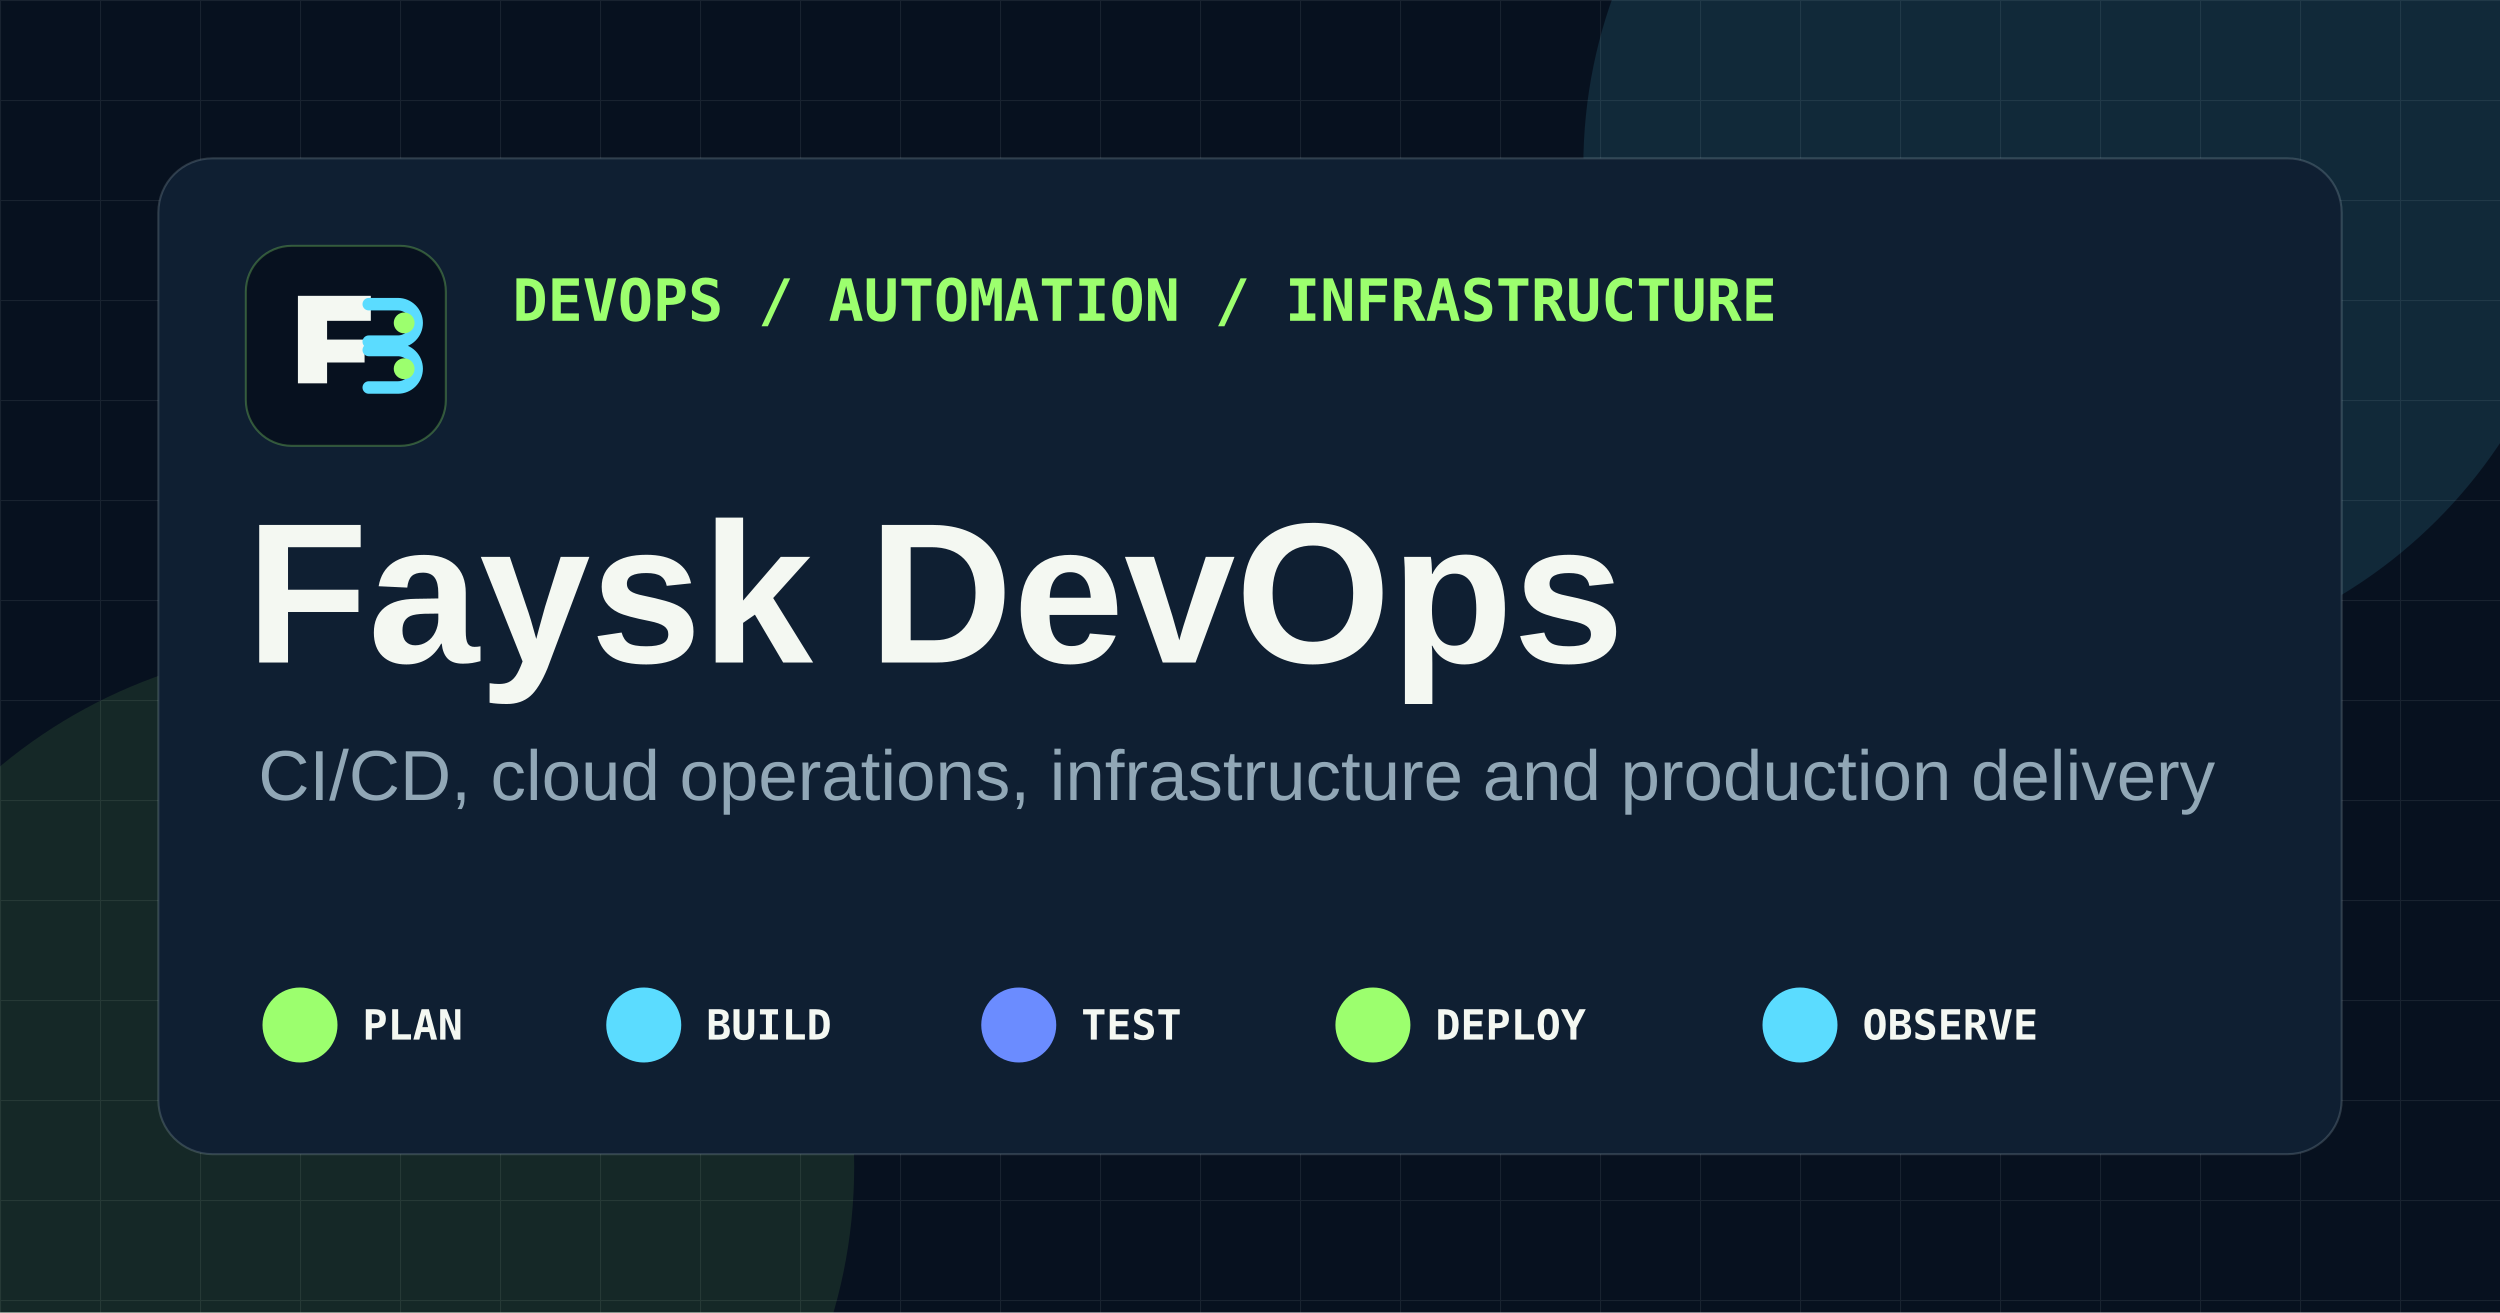
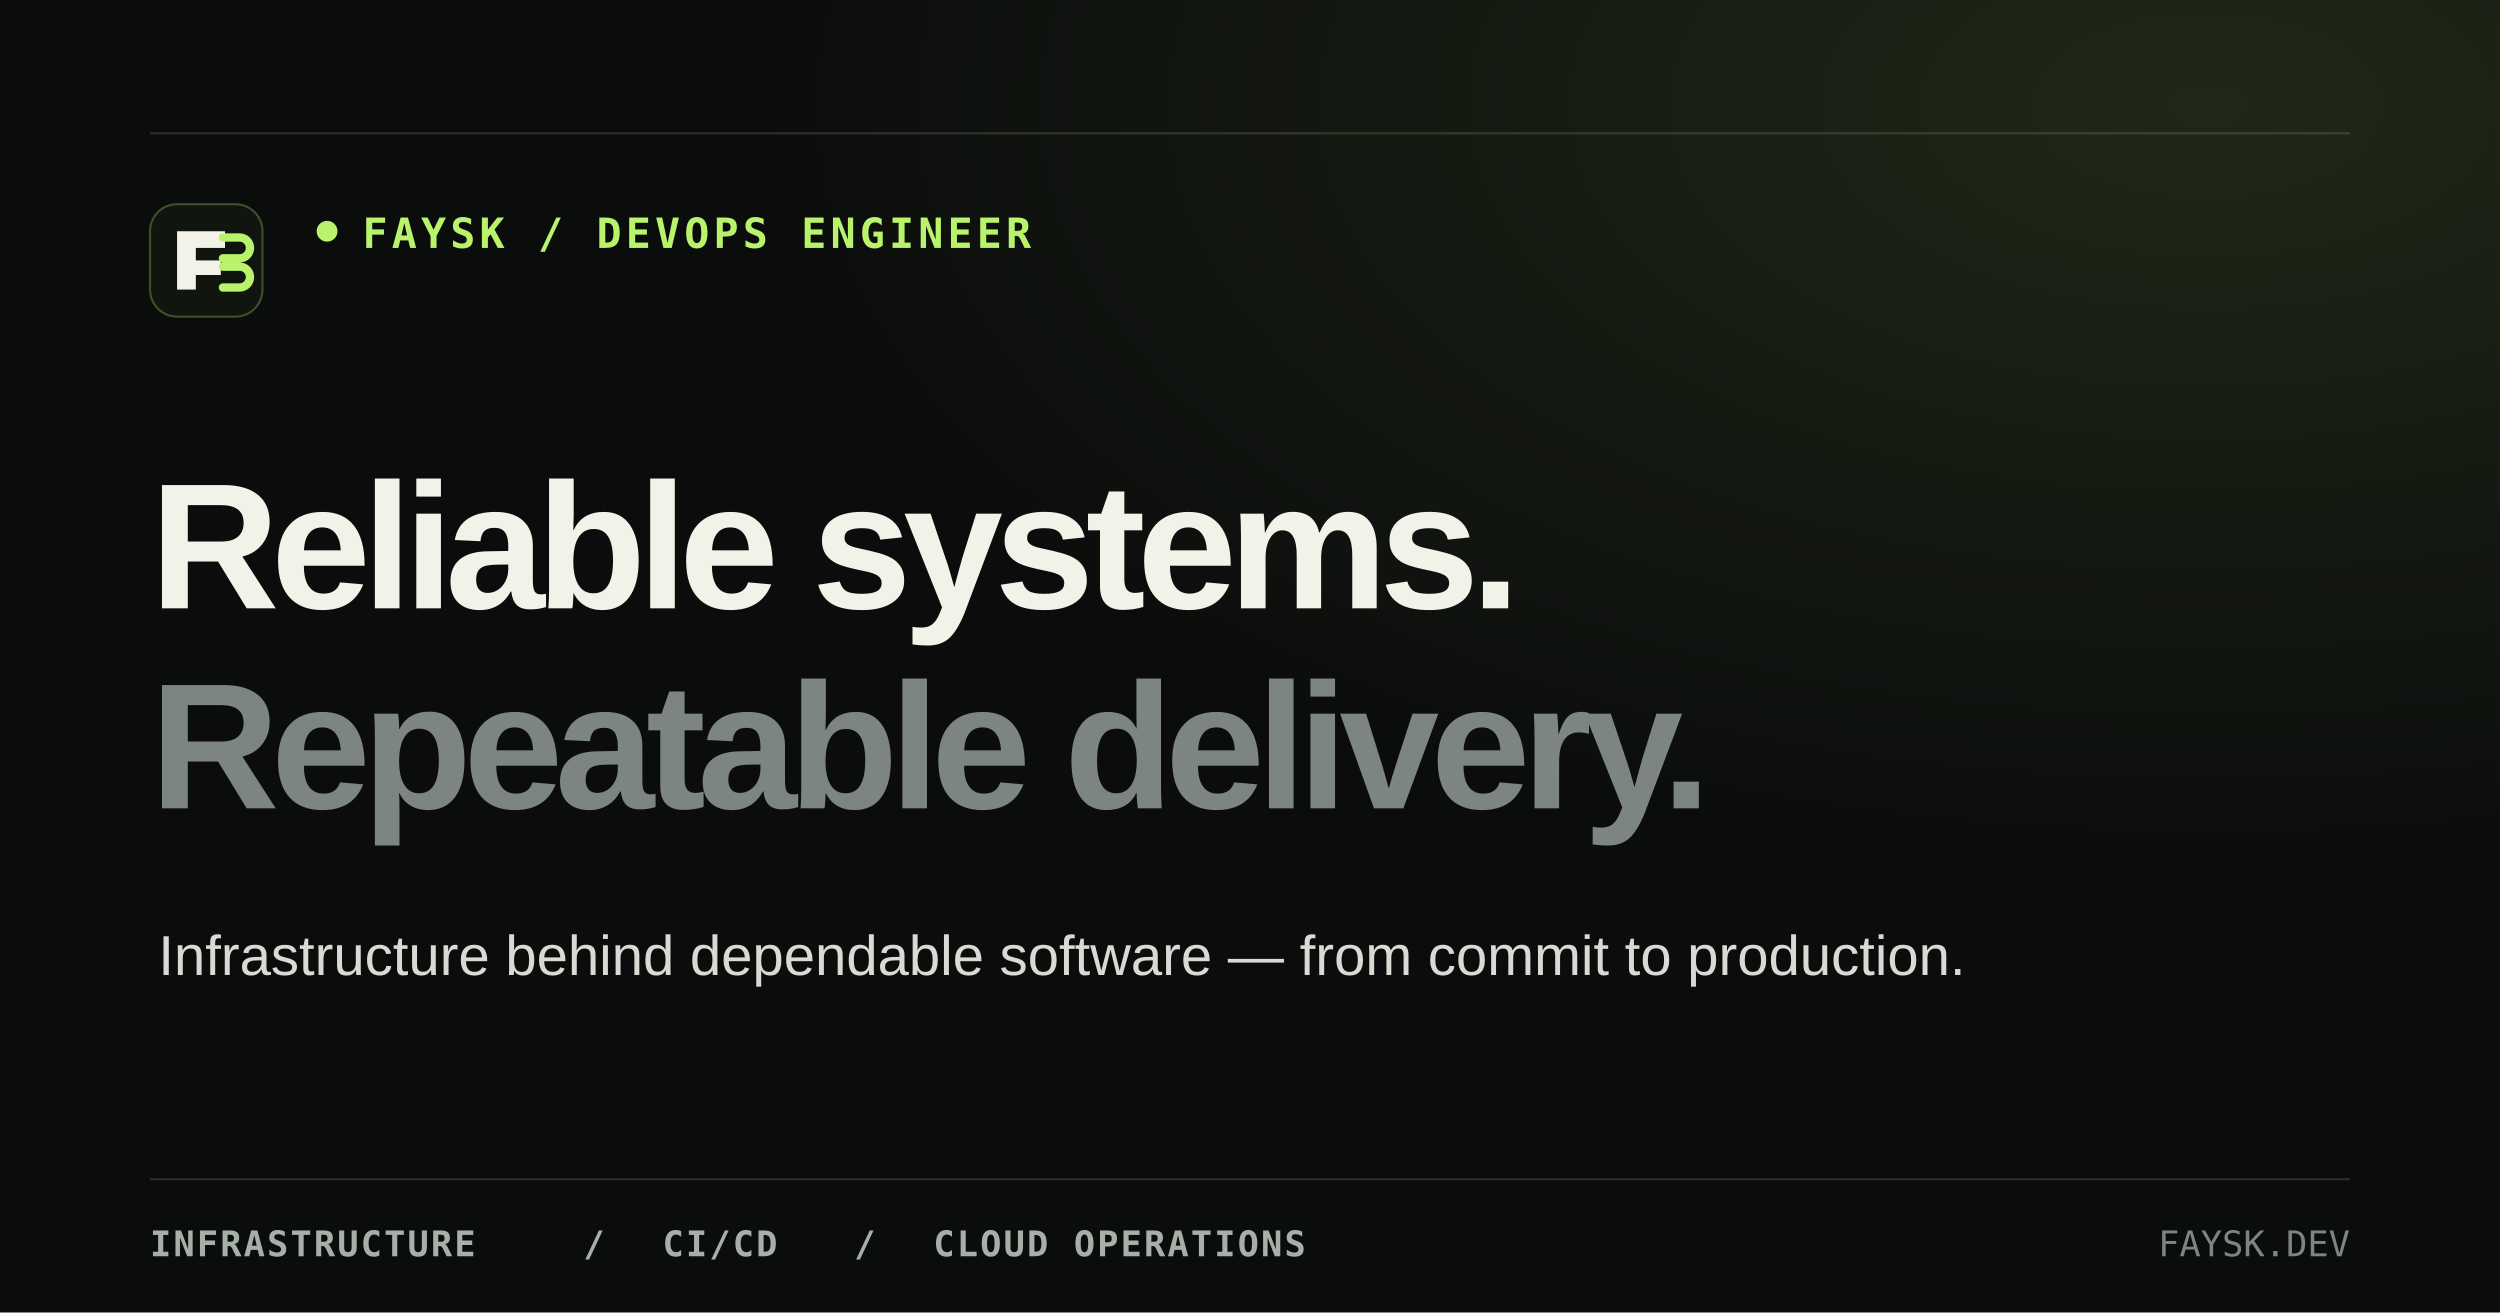
- <svg xmlns="http://www.w3.org/2000/svg" viewBox="0 0 1200 630" role="img" aria-label="Faysk DevOps preview">
+ <svg xmlns="http://www.w3.org/2000/svg" width="1200" height="630" viewBox="0 0 1200 630" role="img" aria-label="Faysk DevOps Engineer preview">
  <defs>
-     <pattern id="grid" width="48" height="48" patternUnits="userSpaceOnUse">
-       <path d="M48 0H0V48" fill="none" stroke="#f4f8f2" stroke-opacity=".08" stroke-width="1" />
-     </pattern>
-     <linearGradient id="pipeline" x1="0" y1="0" x2="1" y2="0">
-       <stop offset="0" stop-color="#9cff6e" />
-       <stop offset=".5" stop-color="#5bdcff" />
-       <stop offset="1" stop-color="#6b8cff" />
-     </linearGradient>
+     <radialGradient id="glow" cx="88%" cy="8%" r="58%">
+       <stop offset="0" stop-color="#b8f36b" stop-opacity=".12" />
+       <stop offset="1" stop-color="#b8f36b" stop-opacity="0" />
+     </radialGradient>
  </defs>
-   <rect width="1200" height="630" fill="#07111f" />
-   <rect width="1200" height="630" fill="url(#grid)" />
-   <circle cx="1000" cy="80" r="240" fill="#5bdcff" opacity=".12" />
-   <circle cx="160" cy="560" r="250" fill="#9cff6e" opacity=".10" />
-   <rect x="76" y="76" width="1048" height="478" rx="26" fill="#0f1f32" stroke="#d4e9f0" stroke-opacity=".18" />
-   <rect x="118" y="118" width="96" height="96" rx="22" fill="#07111f" stroke="#9cff6e" stroke-opacity=".28" />
-   <path d="M143 184v-42h35v12h-21v9h18v11h-18v10h-14z" fill="#f4f8f2" />
-   <path d="M177 146h14a9 9 0 0 1 0 18h-14M177 168h14a9 9 0 0 1 0 18h-14" fill="none" stroke="#5bdcff" stroke-width="6" stroke-linecap="round" />
-   <circle cx="194" cy="155" r="5" fill="#9cff6e" />
-   <circle cx="194" cy="177" r="5" fill="#9cff6e" />
-   <text x="246" y="154" fill="#9cff6e" font-family="Consolas, monospace" font-size="28" font-weight="700">DEVOPS / AUTOMATION / INFRASTRUCTURE</text>
-   <text x="118" y="318" fill="#f4f8f2" font-family="Arial, sans-serif" font-size="96" font-weight="900">Faysk DevOps</text>
-   <text x="124" y="384" fill="#91a7b6" font-family="Arial, sans-serif" font-size="34">CI/CD, cloud operations, infrastructure and production delivery</text>
-   <g transform="translate(124 454)">
-     <path d="M20 38H850" stroke="url(#pipeline)" stroke-width="8" stroke-linecap="round" />
-     <g font-family="Consolas, monospace" font-size="20" font-weight="700">
-       <g transform="translate(0 0)">
-         <circle cx="20" cy="38" r="18" fill="#9cff6e" />
-         <text x="50" y="45" fill="#f4f8f2">PLAN</text>
-       </g>
-       <g transform="translate(165 0)">
-         <circle cx="20" cy="38" r="18" fill="#5bdcff" />
-         <text x="50" y="45" fill="#f4f8f2">BUILD</text>
-       </g>
-       <g transform="translate(345 0)">
-         <circle cx="20" cy="38" r="18" fill="#6b8cff" />
-         <text x="50" y="45" fill="#f4f8f2">TEST</text>
-       </g>
-       <g transform="translate(515 0)">
-         <circle cx="20" cy="38" r="18" fill="#9cff6e" />
-         <text x="50" y="45" fill="#f4f8f2">DEPLOY</text>
-       </g>
-       <g transform="translate(720 0)">
-         <circle cx="20" cy="38" r="18" fill="#5bdcff" />
-         <text x="50" y="45" fill="#f4f8f2">OBSERVE</text>
-       </g>
-     </g>
+   <rect width="1200" height="630" fill="#0b0d0c" />
+   <rect width="1200" height="630" fill="url(#glow)" />
+   <path d="M72 64H1128" stroke="#f3f2e9" stroke-opacity=".14" />
+   <path d="M72 566H1128" stroke="#f3f2e9" stroke-opacity=".14" />
+   <g transform="translate(72 98)">
+     <rect width="54" height="54" rx="13" fill="#11150f" stroke="#b8f36b" stroke-opacity=".28" />
+     <path d="M13 41V13h23v8H22v6h12v7H22v7h-9z" fill="#f3f2e9" />
+     <path d="M35 16h8a5 5 0 0 1 0 10h-8M35 30h8a5 5 0 0 1 0 10h-8" fill="none" stroke="#b8f36b" stroke-width="4" stroke-linecap="round" />
  </g>
+   <circle cx="157" cy="111" r="5" fill="#b8f36b" />
+   <text x="174" y="119" fill="#b8f36b" font-family="Consolas, monospace" font-size="20" font-weight="700" letter-spacing="2">FAYSK / DEVOPS ENGINEER</text>
+   <text x="72" y="292" fill="#f3f2e9" font-family="Arial, sans-serif" font-size="86" font-weight="800" letter-spacing="-4">Reliable systems.</text>
+   <text x="72" y="388" fill="#7c857f" font-family="Arial, sans-serif" font-size="86" font-weight="800" letter-spacing="-4">Repeatable delivery.</text>
+   <text x="76" y="468" fill="#d8dbd3" font-family="Arial, sans-serif" font-size="27">Infrastructure behind dependable software — from commit to production.</text>
+   <g fill="#a6afa8" font-family="Consolas, monospace" font-size="17" font-weight="700" letter-spacing="1">
+     <text x="72" y="603">INFRASTRUCTURE</text>
+     <text x="280" y="603">/</text>
+     <text x="318" y="603">CI/CD</text>
+     <text x="410" y="603">/</text>
+     <text x="448" y="603">CLOUD OPERATIONS</text>
+   </g>
+   <text x="1128" y="603" text-anchor="end" fill="#7c857f" font-family="Consolas, monospace" font-size="17">FAYSK.DEV</text>
</svg>
